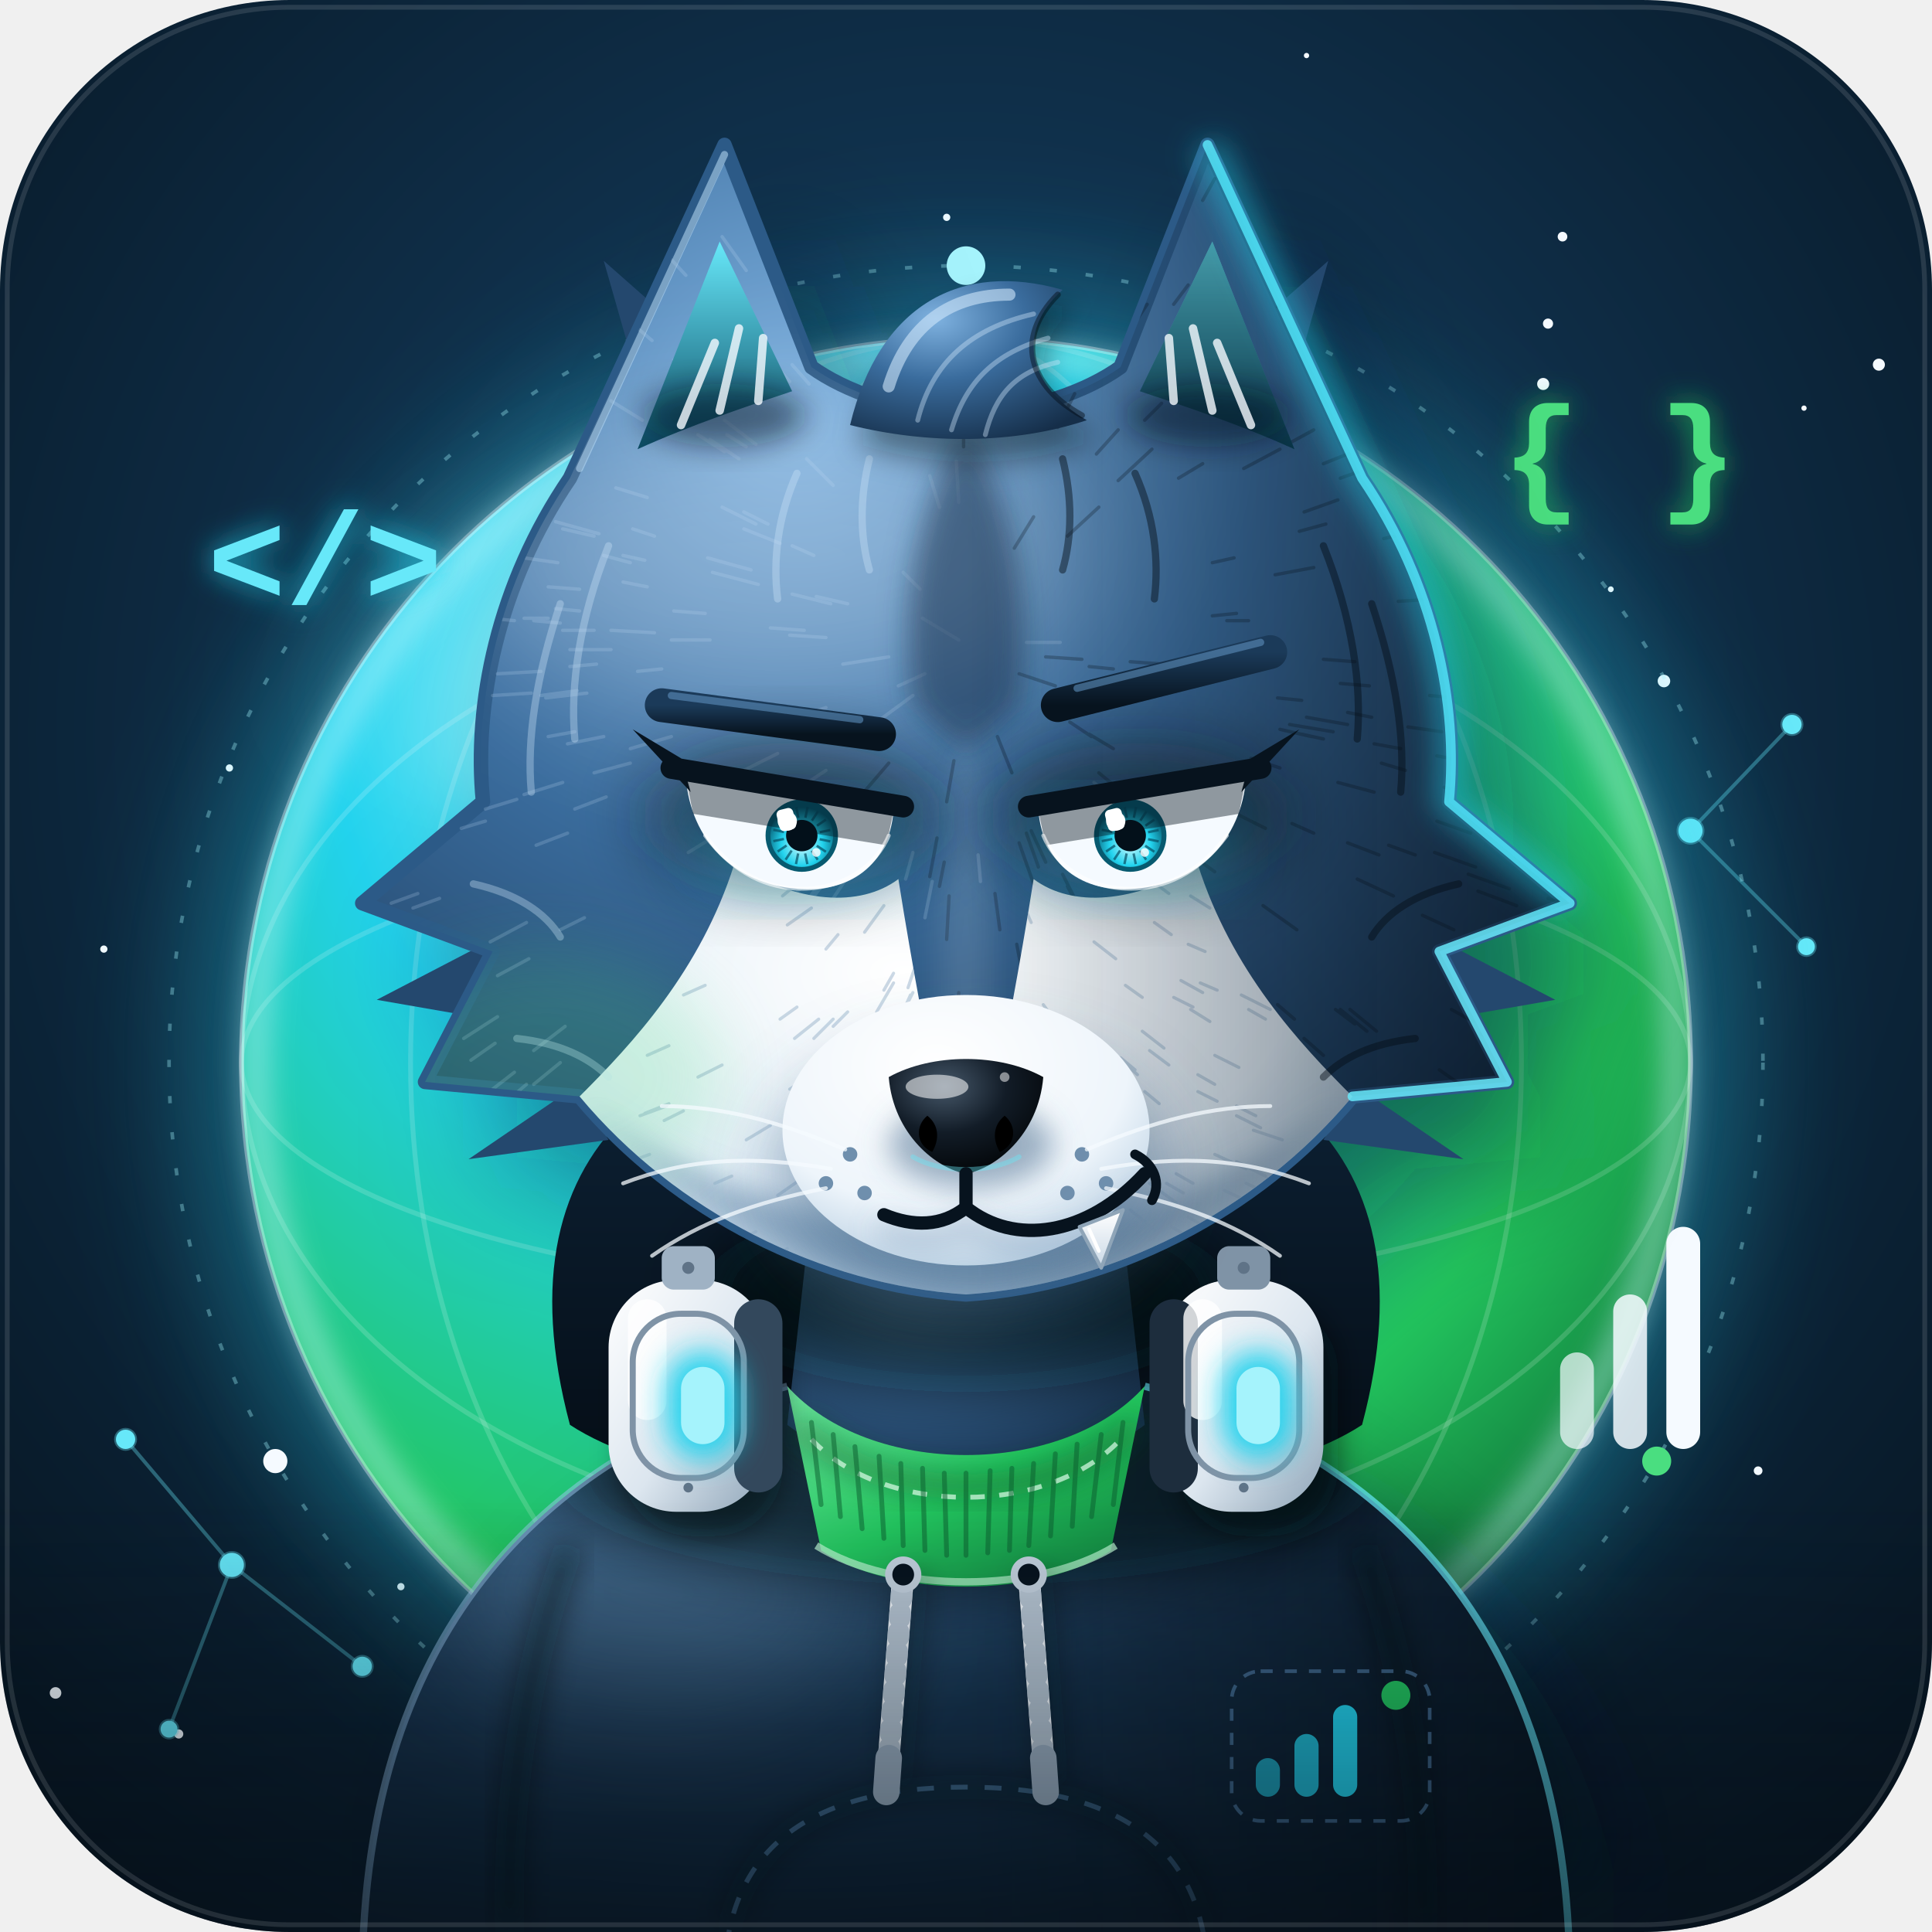
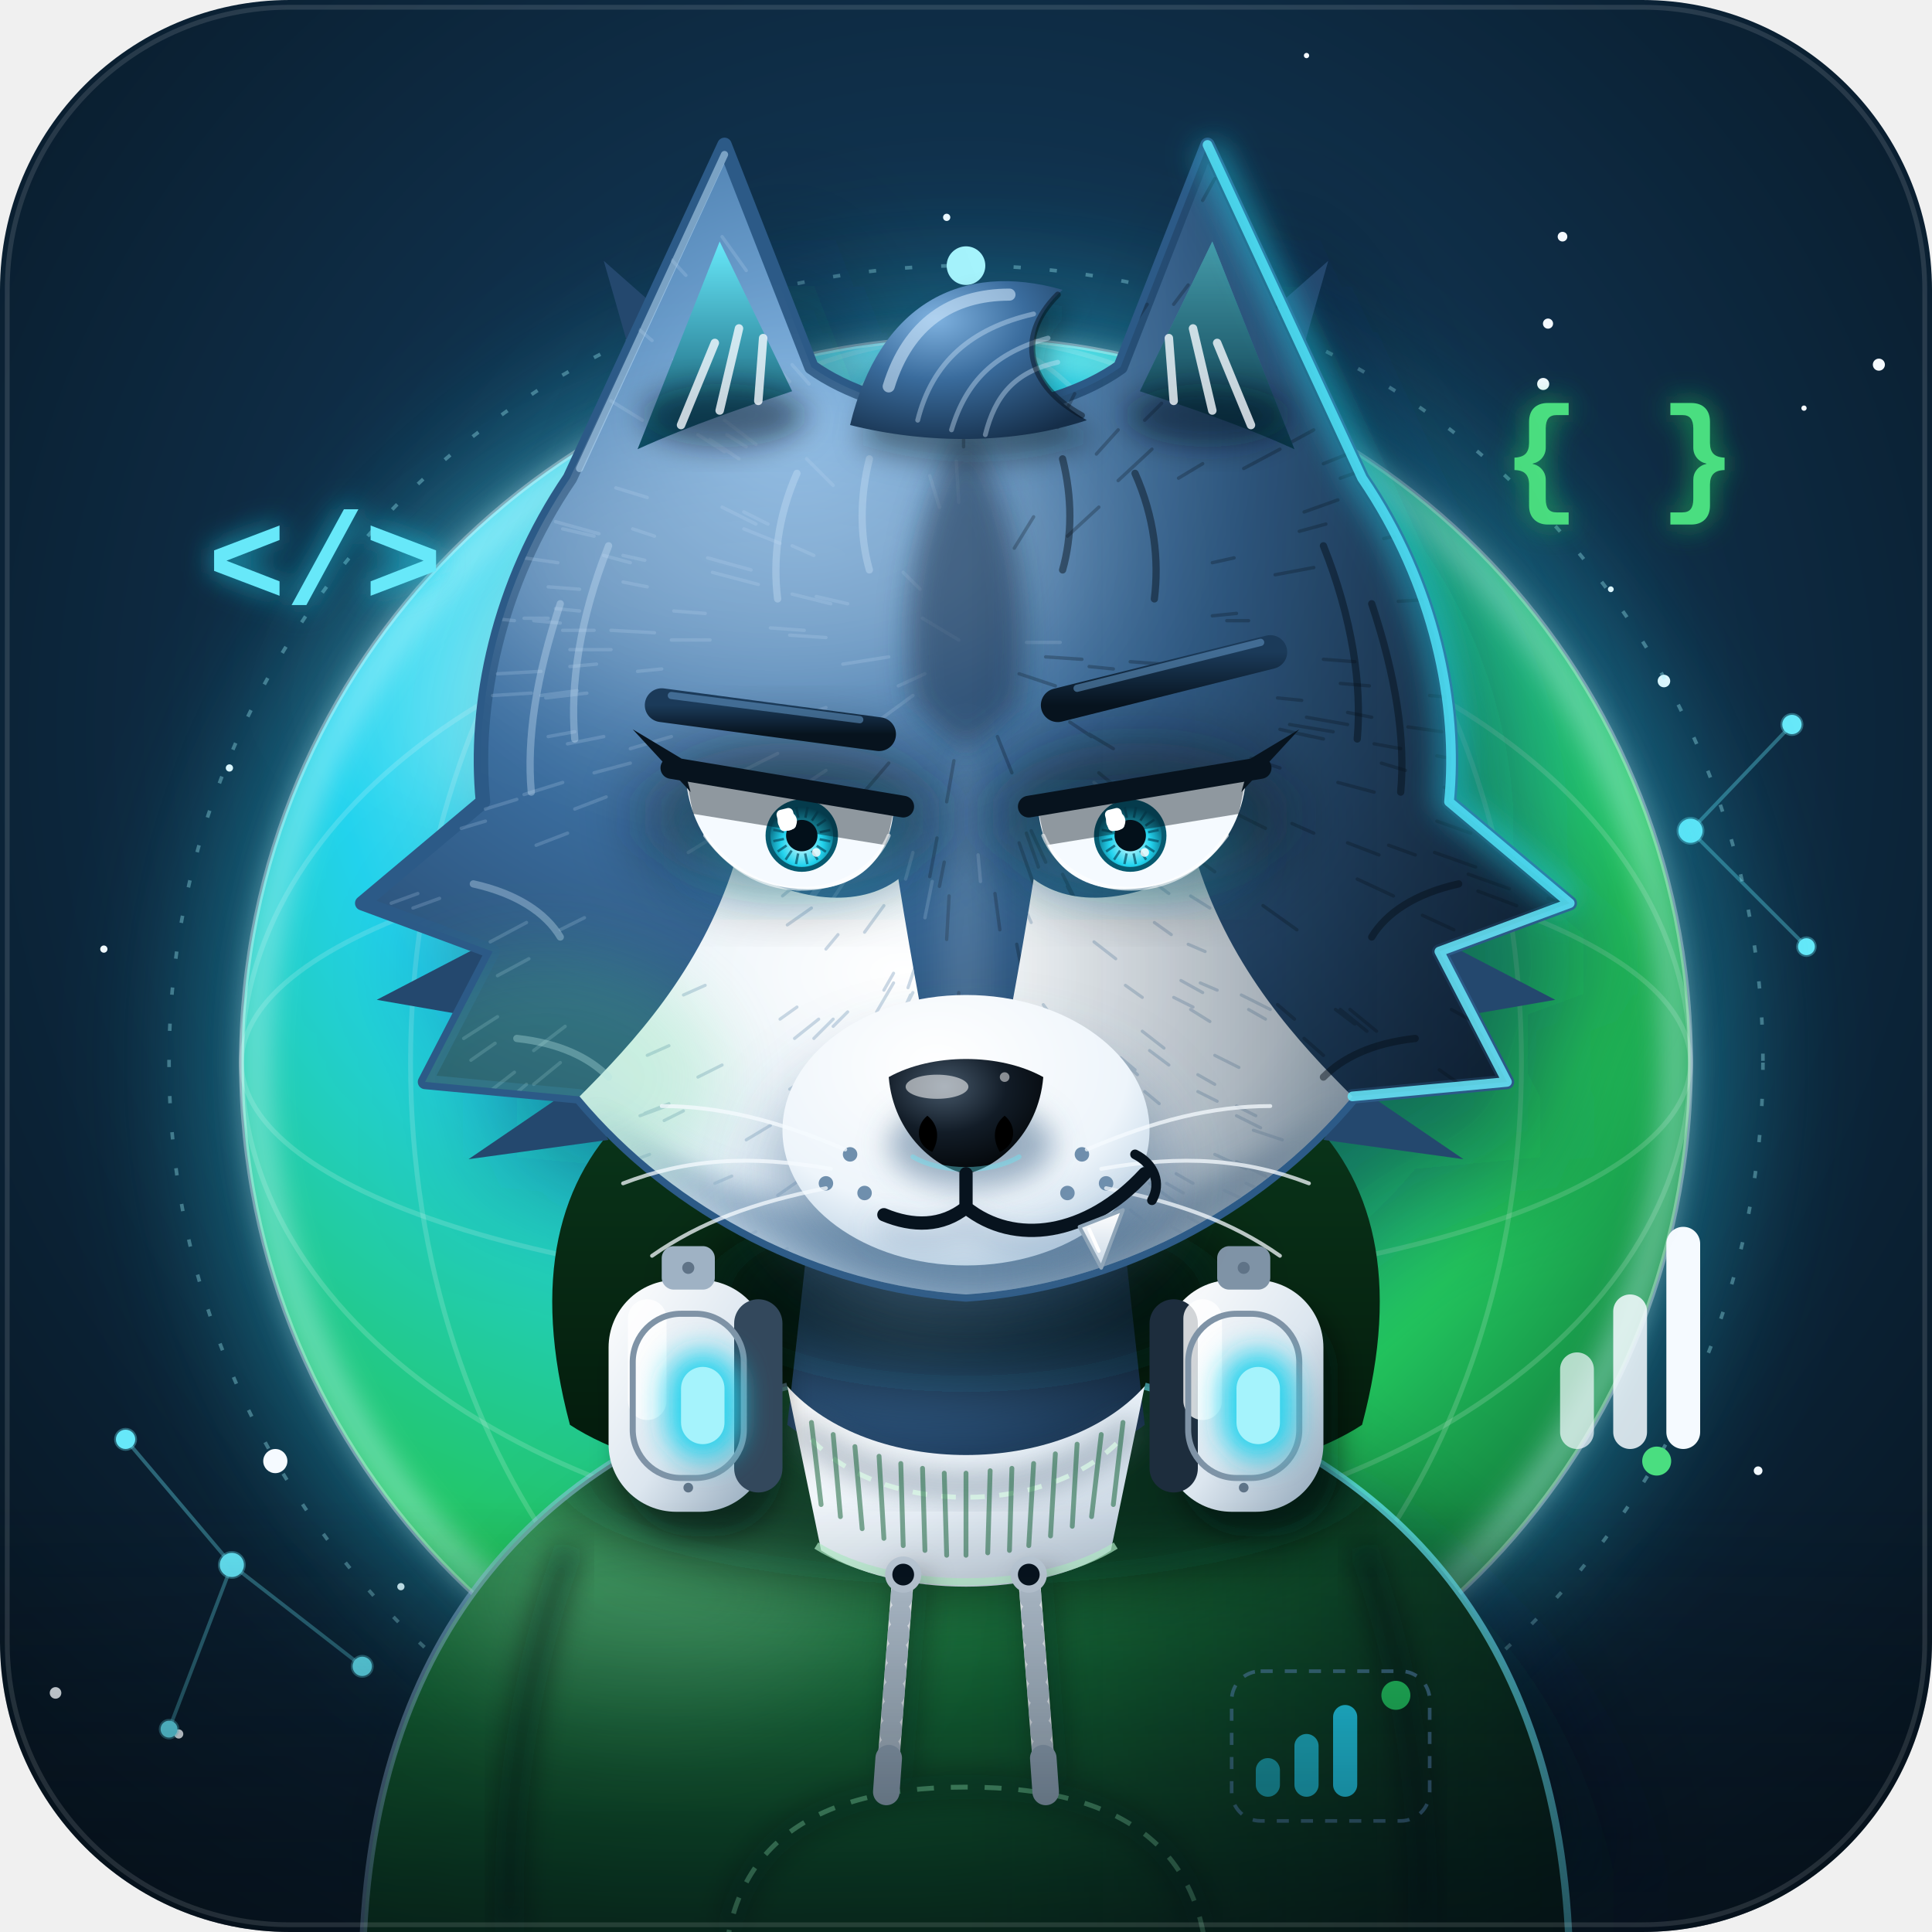
<svg xmlns="http://www.w3.org/2000/svg" viewBox="0 0 800 800" width="800" height="800">
  <defs>
    <radialGradient id="bg" cx="50%" cy="38%" r="80%">
      <stop offset="0" stop-color="#16456B" />
      <stop offset="1" stop-color="#050F18" />
    </radialGradient>
    <radialGradient id="blob" cx="36%" cy="26%" r="85%">
      <stop offset="0" stop-color="#A5F3FC" />
      <stop offset=".35" stop-color="#22D3EE" />
      <stop offset=".72" stop-color="#22C55E" />
      <stop offset="1" stop-color="#0B5C2E" />
    </radialGradient>
    <radialGradient id="fur" cx="36%" cy="24%" r="85%">
      <stop offset="0" stop-color="#7FB2E0" />
      <stop offset=".45" stop-color="#3A6C9D" />
      <stop offset="1" stop-color="#152E49" />
    </radialGradient>
    <radialGradient id="mask" cx="42%" cy="25%" r="85%">
      <stop offset="0" stop-color="#FFFFFF" />
      <stop offset=".6" stop-color="#E3EEF7" />
      <stop offset="1" stop-color="#93B2CD" />
    </radialGradient>
    <radialGradient id="snout" cx="42%" cy="26%" r="80%">
      <stop offset="0" stop-color="#FFFFFF" />
      <stop offset=".65" stop-color="#EEF5FB" />
      <stop offset="1" stop-color="#B4CCE0" />
    </radialGradient>
    <radialGradient id="hood" cx="34%" cy="12%" r="100%">
-       <stop offset="0" stop-color="#35668F" />
-       <stop offset=".45" stop-color="#16324D" />
-       <stop offset="1" stop-color="#07131E" />
+       <stop offset="0" stop-color="#2FA35A" />
+       <stop offset=".45" stop-color="#136B34" />
+       <stop offset="1" stop-color="#052A12" />
    </radialGradient>
    <linearGradient id="hoodBack" x1="0" y1="0" x2="0" y2="1">
-       <stop offset="0" stop-color="#0E2439" />
-       <stop offset="1" stop-color="#040C14" />
+       <stop offset="0" stop-color="#0B3D1E" />
+       <stop offset="1" stop-color="#03170A" />
    </linearGradient>
    <linearGradient id="green" x1="0" y1="0" x2="1" y2="1">
-       <stop offset="0" stop-color="#6EE7A0" />
-       <stop offset=".5" stop-color="#22C55E" />
-       <stop offset="1" stop-color="#0F7A3A" />
+       <stop offset="0" stop-color="#FFFFFF" />
+       <stop offset=".5" stop-color="#E9F1F8" />
+       <stop offset="1" stop-color="#B4C4D4" />
    </linearGradient>
    <linearGradient id="cup" x1="0" y1="0" x2="1" y2="1">
      <stop offset="0" stop-color="#FFFFFF" />
      <stop offset=".55" stop-color="#DCE6EF" />
      <stop offset="1" stop-color="#8FA5B8" />
    </linearGradient>
    <radialGradient id="iris" cx="50%" cy="65%" r="60%">
      <stop offset="0" stop-color="#CFFAFE" />
      <stop offset=".55" stop-color="#22D3EE" />
      <stop offset="1" stop-color="#075A70" />
    </radialGradient>
    <radialGradient id="nose" cx="36%" cy="24%" r="80%">
      <stop offset="0" stop-color="#46586A" />
      <stop offset=".5" stop-color="#121C27" />
      <stop offset="1" stop-color="#020507" />
    </radialGradient>
    <linearGradient id="earIn" x1="0" y1="0" x2="0" y2="1">
      <stop offset="0" stop-color="#67E8F9" />
      <stop offset="1" stop-color="#0B4A63" />
    </linearGradient>
    <linearGradient id="sideShade" x1="0" y1="0" x2="1" y2="0">
      <stop offset=".5" stop-color="#040C14" stop-opacity="0" />
      <stop offset="1" stop-color="#040C14" stop-opacity=".55" />
    </linearGradient>
    <linearGradient id="brow" x1="0" y1="0" x2="0" y2="1">
      <stop offset="0" stop-color="#1B3A59" />
      <stop offset="1" stop-color="#07131E" />
    </linearGradient>
    <filter id="b6" x="-40%" y="-40%" width="180%" height="180%">
      <feGaussianBlur stdDeviation="6" />
    </filter>
    <filter id="b14" x="-40%" y="-40%" width="180%" height="180%">
      <feGaussianBlur stdDeviation="14" />
    </filter>
    <filter id="b26" x="-40%" y="-40%" width="180%" height="180%">
      <feGaussianBlur stdDeviation="26" />
    </filter>
    <linearGradient id="fade" x1="0" y1="0" x2="0" y2="1">
      <stop offset="0" stop-color="#050F18" stop-opacity="0" />
      <stop offset="1" stop-color="#050F18" stop-opacity=".55" />
    </linearGradient>
    <clipPath id="maskClip">
      <path d="M240 454 C262 432 290 402 304 358 C330 374 356 376 372 364 C378 402 384 432 388 454 L412 454 C416 432 422 402 428 364 C444 376 470 374 496 358 C510 402 538 432 560 454 C520 502 460 532 400 536 C340 532 280 502 240 454 Z" />
    </clipPath>
    <linearGradient id="fang" x1="0" y1="0" x2="0" y2="1">
      <stop offset="0" stop-color="#FFFFFF" />
      <stop offset="1" stop-color="#C9D8E6" />
    </linearGradient>
    <clipPath id="tile">
      <rect width="800" height="800" rx="120" />
    </clipPath>
    <path id="head" d="M400 172 C372 170 350 162 336 152 L300 60 L236 198 C206 242 196 292 200 332 L150 374 L204 394 L176 448 L240 454 C280 502 340 532 400 536 C460 532 520 502 560 454 L624 448 L596 394 L650 374 L600 332 C604 292 594 242 564 198 L500 60 L464 152 C450 162 428 170 400 172 Z" />
    <clipPath id="headClip">
      <use href="#head" />
    </clipPath>
    <path id="body" d="M150 820 C150 670 232 600 326 574 C360 612 440 612 474 574 C568 600 650 670 650 820 Z" />
    <clipPath id="bodyClip">
      <use href="#body" />
    </clipPath>
  </defs>
  <style>
    .all{animation:bob 4s ease-in-out infinite}
    .eyes{transform-box:fill-box;transform-origin:center;animation:blink 4.5s infinite}
    .glow{animation:glow 2s ease-in-out infinite}
    .orb{transform-origin:400px 440px;animation:orb 28s linear infinite}
    @keyframes orb{to{transform:rotate(360deg)}}
    .tw{animation:tw 3s ease-in-out infinite}
    @keyframes tw{0%,100%{opacity:.15}50%{opacity:.9}}
    .f1{animation:fl 5s ease-in-out infinite}.f2{animation:fl 6s ease-in-out infinite reverse}
    @keyframes bob{0%,100%{transform:translateY(0)}50%{transform:translateY(-8px)}}
    @keyframes blink{0%,45%,51%,100%{transform:scaleY(1)}48%{transform:scaleY(.1)}}
    @keyframes glow{0%,100%{opacity:.5}50%{opacity:1}}
    @keyframes fl{0%,100%{transform:translateY(0)}50%{transform:translateY(-14px)}}
    text{font-family:Consolas,'Courier New',monospace;font-weight:700}
    @media (prefers-reduced-motion:reduce){*{animation:none!important}}
  </style>
  <rect width="800" height="800" rx="120" fill="url(#bg)" />
  <g clip-path="url(#tile)">
    <g fill="#F5FAFF">
      <circle class="tw" cx="747" cy="169" r="1.1" style="animation-delay:2.5s" />
      <circle class="tw" cx="639" cy="159" r="2.5" style="animation-delay:1.5s" />
      <circle class="tw" cx="74" cy="718" r="1.9" style="animation-delay:0.2s" />
      <circle class="tw" cx="774" cy="29" r="2.6" style="animation-delay:1.9s" />
      <circle class="tw" cx="95" cy="318" r="1.5" style="animation-delay:2.2s" />
      <circle class="tw" cx="728" cy="609" r="1.8" style="animation-delay:0.5s" />
      <circle class="tw" cx="778" cy="151" r="2.5" style="animation-delay:0.0s" />
      <circle class="tw" cx="392" cy="90" r="1.5" style="animation-delay:0.2s" />
      <circle class="tw" cx="281" cy="107" r="1.4" style="animation-delay:1.7s" />
      <circle class="tw" cx="541" cy="23" r="1.1" style="animation-delay:2.4s" />
      <circle class="tw" cx="23" cy="701" r="2.4" style="animation-delay:2.2s" />
      <circle class="tw" cx="166" cy="657" r="1.5" style="animation-delay:1.2s" />
      <circle class="tw" cx="689" cy="282" r="2.6" style="animation-delay:0.6s" />
      <circle class="tw" cx="667" cy="244" r="1.2" style="animation-delay:1.4s" />
      <circle class="tw" cx="647" cy="98" r="2.0" style="animation-delay:2.6s" />
      <circle class="tw" cx="43" cy="393" r="1.5" style="animation-delay:1.4s" />
      <circle class="tw" cx="641" cy="134" r="2.1" style="animation-delay:3.0s" />
    </g>
    <g stroke="#67E8F9" stroke-opacity=".35" stroke-width="1.5" fill="#67E8F9">
      <path d="M52 596 L96 648 L70 716 M96 648 L150 690" fill="none" />
      <circle cx="52" cy="596" r="4" />
      <circle cx="96" cy="648" r="5" />
      <circle cx="70" cy="716" r="3.5" />
      <circle cx="150" cy="690" r="4" />
      <path d="M742 300 L700 344 L748 392" fill="none" />
      <circle cx="742" cy="300" r="4" />
      <circle cx="700" cy="344" r="5" />
      <circle cx="748" cy="392" r="3.5" />
    </g>
    <circle cx="400" cy="440" r="320" fill="#22D3EE" opacity=".35" filter="url(#b26)" />
    <circle cx="400" cy="440" r="300" fill="url(#blob)" />
    <ellipse cx="300" cy="250" rx="130" ry="70" fill="#fff" opacity=".28" filter="url(#b26)" transform="rotate(-28 300 250)" />
    <g fill="none" stroke="#fff" stroke-opacity=".16" stroke-width="2">
      <ellipse cx="400" cy="440" rx="300" ry="96" />
      <ellipse cx="400" cy="440" rx="300" ry="200" />
      <ellipse cx="400" cy="440" rx="120" ry="300" />
      <ellipse cx="400" cy="440" rx="230" ry="300" />
    </g>
    <circle cx="400" cy="440" r="300" fill="none" stroke="#fff" stroke-opacity=".35" stroke-width="2" />
    <circle cx="400" cy="440" r="294" fill="none" stroke="#CFFAFE" stroke-opacity=".55" stroke-width="9" filter="url(#b6)" />
    <ellipse cx="262" cy="238" rx="36" ry="15" fill="#fff" opacity=".55" filter="url(#b6)" transform="rotate(-32 262 238)" />
    <g class="orb">
      <circle cx="400" cy="440" r="330" fill="none" stroke="#A5F3FC" stroke-opacity=".35" stroke-width="1.5" stroke-dasharray="3 12" />
      <circle cx="400" cy="110" r="8" fill="#A5F3FC" />
      <circle cx="686" cy="605" r="6" fill="#4ADE80" />
      <circle cx="114" cy="605" r="5" fill="#F5FAFF" />
    </g>
    <g filter="url(#b6)" opacity=".8">
      <text x="86" y="250" font-size="54" fill="#22D3EE">&lt;/&gt;</text>
      <text x="622" y="206" font-size="54" fill="#22C55E">{ }</text>
    </g>
    <text class="f1" x="86" y="250" font-size="54" fill="#67E8F9">&lt;/&gt;</text>
    <text class="f2" x="622" y="206" font-size="54" fill="#4ADE80">{ }</text>
    <g class="f2" fill="#F5FAFF">
      <rect x="646" y="560" width="14" height="40" rx="7" opacity=".7" />
      <rect x="668" y="536" width="14" height="64" rx="7" opacity=".85" />
      <rect x="690" y="508" width="14" height="92" rx="7" />
    </g>
    <g class="all">
      <g fill="#03101A" opacity=".5" filter="url(#b26)" transform="translate(26 30)">
        <use href="#head" />
        <use href="#body" />
      </g>
      <path d="M286 566 C286 452 514 452 514 566" fill="none" stroke="#C5D3E0" stroke-width="18" stroke-linecap="round" />
      <path d="M236 590 C204 470 280 420 400 420 C520 420 596 470 564 590 C500 632 300 632 236 590 Z" fill="url(#hoodBack)" />
      <use href="#body" fill="url(#hood)" />
      <g clip-path="url(#bodyClip)">
-         <ellipse cx="270" cy="660" rx="90" ry="50" fill="#9CC8EE" opacity=".22" filter="url(#b26)" />
+         <ellipse cx="270" cy="660" rx="90" ry="50" fill="#BBF7D0" opacity=".22" filter="url(#b26)" />
        <path d="M236 640 C214 700 208 764 212 820" fill="none" stroke="#02080E" stroke-width="12" opacity=".45" filter="url(#b6)" />
        <path d="M564 640 C586 700 592 764 588 820" fill="none" stroke="#02080E" stroke-width="12" opacity=".5" filter="url(#b6)" />
        <path d="M300 820 C300 770 330 740 400 740 C470 740 500 770 500 820" fill="none" stroke="#02080E" stroke-width="10" opacity=".35" filter="url(#b6)" />
-         <path d="M300 820 C300 770 330 740 400 740 C470 740 500 770 500 820" fill="none" stroke="#5B8DBB" stroke-width="2" stroke-dasharray="7 7" opacity=".6" />
+         <path d="M300 820 C300 770 330 740 400 740 C470 740 500 770 500 820" fill="none" stroke="#86EFAC" stroke-width="2" stroke-dasharray="7 7" opacity=".6" />
        <use href="#body" fill="url(#sideShade)" />
        <ellipse cx="400" cy="610" rx="170" ry="46" fill="#02080E" opacity=".65" filter="url(#b14)" />
      </g>
      <path d="M474 574 C568 600 650 670 650 820" fill="none" stroke="#67E8F9" stroke-width="3" opacity=".7" />
      <path d="M150 820 C150 670 232 600 326 574" fill="none" stroke="#9CC8EE" stroke-width="3" opacity=".5" />
      <path d="M336 500 L464 500 L474 590 C440 616 360 616 326 590 Z" fill="url(#fur)" />
      <ellipse cx="400" cy="536" rx="110" ry="40" fill="#02080E" opacity=".7" filter="url(#b14)" />
      <path d="M326 574 C360 612 440 612 474 574 L460 642 C430 662 370 662 340 642 Z" fill="url(#green)" />
-       <path d="M330 590 C364 624 436 624 470 590" fill="none" stroke="#0A4A24" stroke-width="10" opacity=".45" filter="url(#b6)" />
+       <path d="M330 590 C364 624 436 624 470 590" fill="none" stroke="#51667A" stroke-width="10" opacity=".45" filter="url(#b6)" />
      <path d="M338 640 C370 660 430 660 462 640" fill="none" stroke="#BBF7D0" stroke-width="3" opacity=".7" />
      <path d="M336 596 C366 628 434 628 464 596" fill="none" stroke="#DCFCE7" stroke-width="2" stroke-dasharray="6 6" opacity=".7" />
      <path d="M336 589 L340 623 M345 594 L348 628 M354 599 L357 633 M364 603 L366 637 M373 606 L374 640 M382 608 L383 642 M391 610 L392 644 M400 610 L400 644 M410 609 L409 643 M419 608 L418 642 M428 606 L426 640 M437 602 L435 636 M446 598 L444 632 M456 594 L452 628 M465 589 L461 623" fill="none" stroke="#0B5C2E" stroke-opacity=".5" stroke-width="2" stroke-linecap="round" />
      <g stroke-linecap="round">
        <path d="M378 656 L372 734 M430 656 L436 734" stroke="#02080E" stroke-width="12" opacity=".35" filter="url(#b6)" />
        <path d="M374 652 L368 728 M426 652 L432 728" stroke="#F5FAFF" stroke-width="9" />
        <path d="M374 652 L368 728 M426 652 L432 728" stroke="#9FB2C4" stroke-width="9" stroke-dasharray="2 6" opacity=".7" />
        <path d="M366 730 L365 740 M430 730 L431 740" stroke="#fff" stroke-width="2.5" />
        <path d="M368 728 L367 742 M432 728 L433 742" stroke="#9FB2C4" stroke-width="11" />
      </g>
      <g fill="#07131E" stroke="#C5D3E0" stroke-width="3">
        <circle cx="374" cy="652" r="6" />
        <circle cx="426" cy="652" r="6" />
      </g>
      <g>
        <rect x="520" y="728" width="10" height="16" rx="5" fill="#22D3EE" opacity=".7" />
        <rect x="536" y="718" width="10" height="26" rx="5" fill="#22D3EE" opacity=".85" />
        <rect x="552" y="706" width="10" height="38" rx="5" fill="#22D3EE" />
        <circle cx="578" cy="702" r="6" fill="#22C55E" />
        <rect x="510" y="692" width="82" height="62" rx="12" fill="none" stroke="#5B8DBB" stroke-opacity=".6" stroke-width="1.5" stroke-dasharray="5 5" />
      </g>
      <g>
        <rect x="258" y="540" width="66" height="96" rx="28" fill="#02080E" opacity=".5" filter="url(#b6)" />
        <rect x="488" y="540" width="66" height="96" rx="28" fill="#02080E" opacity=".5" filter="url(#b6)" />
        <rect x="252" y="530" width="66" height="96" rx="28" fill="url(#cup)" />
        <rect x="482" y="530" width="66" height="96" rx="28" fill="url(#cup)" />
        <rect x="304" y="538" width="20" height="80" rx="10" fill="#33485C" />
        <rect x="476" y="538" width="20" height="80" rx="10" fill="#1D2D3D" />
        <rect x="274" y="516" width="22" height="18" rx="5" fill="#9FB2C4" />
        <rect x="504" y="516" width="22" height="18" rx="5" fill="#7F93A6" />
        <g fill="#5F7387">
          <circle cx="285" cy="525" r="2.5" />
          <circle cx="515" cy="525" r="2.5" />
          <circle cx="285" cy="616" r="2" />
          <circle cx="515" cy="616" r="2" />
        </g>
        <rect x="260" y="538" width="16" height="50" rx="8" fill="#fff" opacity=".8" />
        <rect x="490" y="538" width="16" height="50" rx="8" fill="#fff" opacity=".8" />
        <g fill="none" stroke="#7F93A6" stroke-width="2.5">
          <rect x="262" y="544" width="46" height="68" rx="20" />
          <rect x="492" y="544" width="46" height="68" rx="20" />
        </g>
        <g class="glow">
          <g fill="#22D3EE" filter="url(#b6)">
            <rect x="276" y="560" width="30" height="44" rx="14" />
            <rect x="506" y="560" width="30" height="44" rx="14" />
          </g>
          <g fill="#A5F3FC">
            <rect x="282" y="566" width="18" height="32" rx="9" />
            <rect x="512" y="566" width="18" height="32" rx="9" />
          </g>
        </g>
      </g>
      <g fill="#24486E">
        <path d="M206 388 L156 414 L202 422 Z" />
        <path d="M594 388 L644 414 L598 422 Z" />
        <path d="M238 450 L194 480 L252 472 Z" />
        <path d="M562 450 L606 480 L548 472 Z" />
        <path d="M262 150 L250 108 L284 138 Z" />
        <path d="M538 150 L550 108 L516 138 Z" />
      </g>
      <use href="#head" fill="url(#fur)" stroke="#2C5A87" stroke-width="6" stroke-linejoin="round" />
      <g clip-path="url(#headClip)">
        <ellipse cx="320" cy="230" rx="130" ry="62" fill="#fff" opacity=".2" filter="url(#b26)" />
        <path d="M213 257 L203 256 M233 324 L217 329 M251 330 L238 335 M333 366 L326 374 M231 233 L217 231 M261 316 L246 320 M261 233 L250 230 M232 258 L221 257 M178 465 L165 475 M205 432 L195 439 M417 462 L419 478 M161 201 L151 199 M246 261 L233 261 M365 529 L363 542 M230 103 L222 96 M284 114 L272 101 M397 265 L382 256 M313 184 L300 174 M401 487 L401 498 M285 527 L276 543 M359 297 L347 304 M333 261 L319 260 M260 138 L250 131 M235 345 L222 350 M362 442 L358 457 M357 482 L353 499 M259 144 L243 133 M372 518 L370 529 M294 423 L286 431 M311 329 L296 337 M209 519 L199 529 M218 382 L203 390 M278 106 L270 98 M243 166 L230 159 M231 119 L216 108 M244 176 L233 171 M342 293 L330 297 M270 469 L264 477 M396 532 L396 548 M183 237 L167 235 M274 499 L266 512 M164 212 L154 210 M246 521 L239 529 M302 122 L294 112 M340 365 L332 376 M232 440 L221 449 M266 174 L253 166 M166 294 L156 295 M270 141 L257 130 M173 498 L161 508 M354 439 L350 452 M253 269 L236 269 M252 513 L242 527 M341 366 L330 380 M307 459 L301 469 M372 450 L370 459 M304 413 L296 423 M218 449 L211 455 M214 331 L201 335 M423 501 L426 518 M163 518 L155 526 M156 434 L141 442 M153 506 L146 512 M213 444 L204 451 M302 437 L291 452 M405 354 L406 365 M451 437 L456 452 M334 456 L328 469 M383 279 L372 284 M311 236 L293 231 M193 290 L183 291 M323 352 L315 360 M172 438 L158 446 M335 159 L328 151 M224 278 L206 279 M238 303 L227 305 M243 287 L226 289 M267 232 L258 230 M301 398 L294 405 M177 473 L166 481 M330 478 L326 487 M222 120 L208 110 M268 243 L258 241 M239 286 L224 288 M374 473 L372 486 M344 250 L328 246 M271 222 L262 219 M346 440 L343 449 M306 123 L299 115 M195 175 L179 169 M355 357 L345 372 M166 531 L157 539 M274 277 L264 278 M369 386 L365 396 M323 225 L308 219 M345 201 L334 190 M294 265 L278 265 M362 428 L357 445 M156 185 L143 181 M397 208 L396 191 M224 477 L217 484 M183 110 L172 103 M313 217 L299 210 M335 508 L330 524 M298 345 L285 353 M173 370 L162 374 M309 185 L301 180 M365 138 L361 128 M179 265 L166 265 M262 108 L250 96 M227 256 L217 256 M404 150 L405 131 M342 319 L330 327 M278 305 L261 310 M246 222 L233 219 M314 242 L295 237 M180 396 L170 400 M200 250 L191 249 M152 97 L138 89 M290 521 L284 532 M230 76 L218 65 M351 250 L338 247 M223 104 L213 97 M332 354 L324 362 M359 403 L355 414 M322 312 L306 320 M157 362 L146 365 M165 268 L153 268 M292 254 L279 253 M271 262 L253 261 M234 425 L221 435 M432 113 L436 96 M378 288 L363 299 M384 145 L381 127 M309 386 L300 395 M204 192 L187 187 M201 340 L191 343 M156 457 L143 466 M161 387 L149 391 M306 190 L294 182 M331 106 L324 92 M225 166 L211 160 M453 324 L466 335 M162 471 L153 477 M334 536 L328 552 M330 299 L322 302 M371 486 L368 502 M160 207 L145 204 M162 525 L151 534 M342 264 L327 263 M389 210 L385 197 M222 196 L210 192 M363 169 L356 155 M225 494 L218 502 M244 110 L233 101 M153 419 L139 426 M250 305 L235 308 M212 99 L199 89 M184 78 L176 73 M242 380 L232 385 M328 498 L321 515 M241 183 L224 176 M337 230 L328 226 M155 201 L144 198 M368 272 L349 275 M386 365 L383 380 M375 80 L374 69 M305 342 L296 348 M186 478 L175 486 M346 100 L341 89 M208 188 L196 185 M240 244 L227 243 M219 397 L206 404 M208 511 L200 520 M254 522 L244 536 M327 115 L318 101 M327 158 L317 147 M206 421 L192 430 M248 221 L230 216 M425 266 L439 266 M183 275 L173 275 M335 78 L331 69 M268 206 L255 202 M372 436 L370 445 M318 217 L308 212 M273 452 L262 465 M164 472 L150 482 M182 372 L171 376 M220 287 L204 288 M440 409 L444 421 M255 481 L245 493 M309 112 L299 98 M329 445 L324 455 M247 275 L236 276 M166 427 L156 432 M232 167 L217 160 M240 253 L230 252 M403 479 L404 495 M317 413 L306 428 M300 462 L290 477 M185 228 L170 226 M290 158 L279 149 M171 132 L160 127 M300 187 L289 180 M378 353 L375 364 M381 244 L374 237" fill="none" stroke="#C7E0F7" stroke-opacity=".2" stroke-width="1.4" stroke-linecap="round" />
        <path d="M454 107 L459 95 M621 499 L632 508 M575 350 L586 354 M604 519 L614 528 M447 341 L458 354 M548 131 L562 120 M422 279 L437 284 M479 466 L487 482 M509 519 L515 530 M646 100 L657 94 M621 442 L630 448 M567 121 L578 113 M433 272 L448 273 M633 128 L648 120 M420 227 L428 214 M529 416 L536 422 M397 411 L396 424 M456 483 L459 493 M393 371 L392 389 M443 299 L452 305 M634 414 L644 419 M638 249 L651 249 M540 430 L548 437 M605 406 L616 412 M634 75 L647 66 M507 499 L512 507 M558 295 L568 297 M497 321 L511 327 M449 379 L455 391 M539 304 L548 306 M636 528 L649 539 M431 158 L437 141 M638 274 L652 274 M607 144 L622 137 M644 115 L654 109 M462 394 L471 409 M468 274 L482 275 M578 87 L589 78 M534 300 L552 303 M541 297 L558 300 M554 324 L569 328 M589 379 L602 385 M578 514 L587 524 M442 411 L447 425 M548 192 L563 186 M450 509 L455 526 M555 418 L566 427 M533 184 L544 178 M372 375 L367 393 M502 255 L512 254 M509 421 L519 432 M503 517 L507 525 M534 474 L543 486 M538 139 L548 132 M538 220 L549 217 M608 362 L625 368 M645 402 L661 409 M541 518 L551 532 M636 167 L649 163 M595 313 L606 315 M627 304 L638 306 M556 146 L565 140 M368 432 L363 450 M395 315 L392 332 M641 335 L657 338 M489 497 L496 511 M508 257 L517 257 M443 140 L449 127 M474 174 L481 167 M598 326 L615 330 M427 344 L433 357 M399 176 L399 166 M518 314 L530 318 M510 336 L524 343 M534 434 L545 445 M645 233 L655 231 M443 387 L451 404 M423 530 L425 540 M529 289 L539 290 M593 125 L607 116 M438 177 L445 163 M399 185 L399 171 M583 301 L597 303 M528 238 L544 235 M635 97 L645 91 M486 126 L492 118 M650 222 L660 221 M534 454 L540 461 M630 387 L644 393 M490 490 L495 498 M559 418 L570 427 M528 533 L533 542 M544 88 L551 81 M488 198 L498 192 M474 454 L480 466 M366 339 L360 350 M605 264 L620 263 M530 302 L543 305 M502 233 L511 231 M416 444 L417 454 M462 380 L469 391 M573 223 L591 219 M641 372 L654 376 M634 414 L650 422 M517 532 L525 545 M601 418 L610 423 M555 283 L567 284 M584 498 L596 510 M620 262 L630 261 M470 495 L473 505 M625 258 L644 257 M632 171 L649 166 M508 469 L518 484 M595 494 L605 503 M470 533 L475 549 M614 328 L630 332 M598 133 L610 127 M596 443 L606 450 M436 378 L444 395 M567 521 L578 534 M491 399 L500 409 M638 506 L649 515 M592 288 L603 289 M463 199 L477 186 M572 150 L581 146 M540 458 L551 470 M483 339 L497 349 M453 447 L460 463 M595 112 L604 106 M492 353 L503 361 M640 509 L649 516 M569 308 L580 310 M600 211 L613 208 M442 367 L449 380 M464 377 L473 390 M572 316 L582 319 M368 316 L356 330 M507 406 L514 414 M521 418 L530 427 M579 249 L595 248 M442 222 L455 210 M573 503 L585 516 M422 349 L428 366 M414 423 L417 441 M595 340 L609 345 M553 418 L561 424 M631 300 L641 302 M412 370 L414 385 M523 375 L537 385 M462 390 L471 403 M529 127 L540 117 M510 270 L527 270 M645 442 L653 446 M589 178 L604 173 M468 438 L475 454 M648 305 L664 307 M567 190 L581 185 M630 259 L640 259 M469 135 L475 126 M558 349 L571 354 M583 533 L591 543 M633 287 L645 288 M598 85 L606 79 M573 184 L589 177 M644 445 L653 450 M557 158 L572 150 M474 506 L480 521 M548 273 L561 274 M594 353 L611 359 M515 194 L530 186 M612 369 L628 375 M440 362 L445 372 M565 130 L577 122 M563 114 L574 106 M624 423 L641 432 M451 304 L461 310 M613 428 L627 436 M546 460 L557 472 M649 529 L658 536 M540 93 L550 83 M621 180 L637 175 M611 266 L628 266 M520 97 L533 83 M451 276 L461 277 M502 424 L512 437 M455 320 L467 330 M613 465 L624 473 M647 436 L659 443 M535 341 L544 345 M454 188 L463 178 M470 71 L474 61 M625 526 L637 538 M598 202 L616 197 M519 96 L526 87 M468 395 L477 408 M602 511 L612 520 M562 364 L577 371 M540 212 L554 207 M415 463 L416 472 M446 335 L459 350 M388 347 L385 363 M441 445 L444 456 M457 114 L461 104 M498 83 L503 74 M623 304 L638 306 M533 501 L539 509 M506 396 L517 407 M459 331 L470 340 M555 198 L572 192 M421 391 L423 401 M413 305 L419 320 M632 420 L648 428 M391 357 L389 367 M425 345 L430 359" fill="none" stroke="#040C14" stroke-opacity=".26" stroke-width="1.4" stroke-linecap="round" />
        <path d="M240 454 C262 432 290 402 304 358 C330 374 356 376 372 364 C378 402 384 432 388 454 L412 454 C416 432 422 402 428 364 C444 376 470 374 496 358 C510 402 538 432 560 454 C520 502 460 532 400 536 C340 532 280 502 240 454 Z" fill="url(#mask)" />
        <path d="M240 454 C280 502 340 532 400 536 C460 532 520 502 560 454 C520 490 460 508 400 510 C340 508 280 490 240 454 Z" fill="#5F84A6" opacity=".55" filter="url(#b6)" />
        <path d="M400 176 C380 210 372 250 378 292 L400 312 L422 292 C428 250 420 210 400 176 Z" fill="#162F4B" opacity=".55" filter="url(#b6)" />
        <g fill="none" stroke-linecap="round">
          <g stroke="#CFE6FA" stroke-opacity=".35" stroke-width="3">
            <path d="M232 250 C222 280 218 306 220 328" />
            <path d="M252 226 C240 256 236 284 238 306" />
            <path d="M196 366 C214 370 226 378 232 388" />
            <path d="M214 430 C232 432 244 438 252 446" />
            <path d="M330 196 C322 214 320 232 322 248" />
            <path d="M360 190 C356 206 356 222 360 236" />
          </g>
          <g stroke="#040C14" stroke-opacity=".45" stroke-width="3">
            <path d="M568 250 C578 280 582 306 580 328" />
            <path d="M548 226 C560 256 564 284 562 306" />
            <path d="M604 366 C586 370 574 378 568 388" />
            <path d="M586 430 C568 432 556 438 548 446" />
            <path d="M470 196 C478 214 480 232 478 248" />
            <path d="M440 190 C444 206 444 222 440 236" />
          </g>
        </g>
        <g clip-path="url(#maskClip)">
          <path d="M330 366 L324 371 M330 417 L323 422 M485 508 L492 512 M532 485 L544 489 M395 382 L393 395 M319 466 L309 472 M511 512 L524 518 M512 458 L520 462 M542 372 L554 377 M431 422 L438 432 M377 412 L373 421 M414 409 L417 420 M283 460 L275 464 M504 531 L512 534 M476 364 L484 370 M391 518 L390 527 M277 457 L267 461 M486 413 L494 417 M492 504 L499 508 M370 407 L363 419 M507 493 L518 498 M464 438 L470 443 M332 488 L322 495 M266 508 L259 511 M335 446 L327 451 M344 526 L335 534 M412 367 L415 376 M553 392 L565 396 M474 452 L480 457 M405 519 L406 528 M496 445 L503 449 M417 426 L420 435 M357 466 L351 474 M409 419 L411 432 M358 443 L353 449 M283 387 L275 391 M347 480 L340 486 M351 419 L345 425 M532 369 L540 372 M512 481 L524 487 M513 380 L520 383 M276 458 L265 462 M326 517 L320 521 M469 533 L476 537 M512 462 L522 467 M424 417 L429 428 M527 379 L539 384 M370 403 L366 410 M503 437 L513 442 M254 527 L246 530 M535 377 L543 380 M410 366 L412 374 M258 506 L248 510 M303 487 L296 490 M299 514 L288 520 M490 519 L498 523 M272 487 L262 491 M423 433 L428 443 M342 446 L333 453 M402 494 L403 507 M483 490 L490 494 M557 530 L565 532 M262 361 L250 365 M349 451 L343 457 M487 486 L494 490 M392 369 L391 378 M398 392 L398 399 M476 435 L484 441 M514 412 L526 418 M347 387 L342 393 M413 449 L416 460 M525 488 L534 492 M542 534 L554 538 M465 467 L471 471 M521 407 L532 411 M339 422 L329 430 M473 427 L482 434 M396 395 L395 406 M409 421 L411 430 M345 422 L337 430 M270 412 L260 416 M361 501 L357 506 M299 441 L289 446 M432 416 L437 423 M516 385 L525 389 M517 418 L524 422 M498 511 L509 517 M366 375 L358 386 M416 442 L418 449 M493 371 L501 376 M277 433 L268 437 M360 515 L355 521 M478 382 L485 387 M503 478 L516 484 M466 408 L473 413 M537 513 L548 517 M423 373 L427 382 M560 425 L567 427 M476 490 L487 498 M363 445 L359 450 M347 438 L338 447 M423 425 L426 433 M382 483 L379 493 M430 492 L435 502 M378 411 L374 419 M468 530 L478 537 M399 373 L399 383 M453 390 L462 397 M373 471 L370 478 M250 436 L240 439 M277 494 L264 500 M275 398 L264 402 M545 380 L553 383 M347 458 L338 466 M468 501 L478 509 M461 436 L471 445 M280 392 L268 397 M452 497 L460 505 M380 397 L376 409 M497 407 L504 410 M292 408 L283 412 M336 376 L326 383 M415 462 L418 473 M374 509 L368 521 M332 533 L322 540 M401 503 L402 516 M285 525 L273 530 M290 522 L279 527 M361 472 L354 481 M418 444 L421 452 M269 478 L258 482 M385 383 L381 396 M294 523 L281 529 M399 434 L399 444 M300 524 L293 528 M496 525 L506 531 M538 369 L549 372 M516 490 L527 495 M492 391 L499 394 M242 503 L231 507 M501 520 L512 525 M313 510 L305 514 M493 418 L501 423 M465 487 L471 492 M496 452 L504 456 M271 504 L259 509 M514 536 L527 541 M519 468 L531 472 M254 400 L246 403 M489 406 L498 411" fill="none" stroke="#8EABC6" stroke-opacity=".45" stroke-width="1.3" stroke-linecap="round" />
        </g>
        <path d="M400 296 C391 338 387 380 389 424 L411 424 C413 380 409 338 400 296 Z" fill="#fff" opacity=".12" filter="url(#b6)" />
        <ellipse cx="226" cy="446" rx="74" ry="52" fill="#4ADE80" opacity=".2" filter="url(#b14)" />
        <ellipse cx="328" cy="338" rx="62" ry="30" fill="#07131E" opacity=".55" filter="url(#b14)" />
        <ellipse cx="472" cy="338" rx="62" ry="30" fill="#07131E" opacity=".55" filter="url(#b14)" />
        <use href="#head" fill="url(#sideShade)" />
      </g>
      <path d="M298 100 L264 186 C286 176 310 168 328 162 Z" fill="url(#earIn)" />
      <path d="M502 100 L536 186 C514 176 490 168 472 162 Z" fill="url(#earIn)" />
      <path d="M502 100 L536 186 C514 176 490 168 472 162 Z" fill="#040C14" opacity=".35" />
      <g fill="#03101A" opacity=".5" filter="url(#b6)">
        <ellipse cx="300" cy="172" rx="34" ry="13" />
        <ellipse cx="500" cy="172" rx="34" ry="13" />
      </g>
      <path d="M300 64 L240 194" fill="none" stroke="#B9DCF5" stroke-opacity=".55" stroke-width="3" stroke-linecap="round" />
      <g fill="none" stroke="#F5FAFF" stroke-width="3.5" stroke-linecap="round" opacity=".8">
        <path d="M282 176 L296 142" />
        <path d="M298 170 L306 136" />
        <path d="M314 166 L316 140" />
        <path d="M518 176 L504 142" />
        <path d="M502 170 L494 136" />
        <path d="M486 166 L484 140" />
      </g>
      <path d="M352 176 C364 126 398 108 440 120 C420 138 426 160 450 174 C420 186 384 186 352 176 Z" fill="#02080E" opacity=".4" filter="url(#b6)" transform="translate(4 8)" />
      <path d="M352 176 C364 126 398 108 440 120 C420 138 426 160 450 174 C420 184 384 184 352 176 Z" fill="url(#fur)" />
      <path d="M368 160 C376 134 394 122 418 122" fill="none" stroke="#CFE6FA" stroke-width="5" stroke-linecap="round" opacity=".6" />
      <g fill="none" stroke-linecap="round">
        <path d="M380 174 C386 150 402 136 428 130 M394 178 C400 158 412 146 434 140 M408 180 C412 164 420 154 438 150" stroke="#CFE6FA" stroke-opacity=".4" stroke-width="2" />
        <path d="M438 122 C420 140 426 160 448 172" stroke="#040C14" stroke-opacity=".45" stroke-width="2.5" />
      </g>
      <ellipse cx="402" cy="486" rx="80" ry="52" fill="#3F6588" opacity=".55" filter="url(#b14)" />
      <ellipse cx="400" cy="468" rx="76" ry="56" fill="url(#snout)" />
      <g fill="#22D3EE" opacity=".35" filter="url(#b14)">
        <ellipse cx="330" cy="352" rx="44" ry="16" />
        <ellipse cx="470" cy="352" rx="44" ry="16" />
      </g>
      <g class="eyes">
        <path d="M284 322 L370 336 C368 358 352 370 330 368 C304 366 286 348 284 322 Z" fill="#F5FAFF" />
        <path d="M516 322 L430 336 C432 358 448 370 470 368 C496 366 514 348 516 322 Z" fill="#F5FAFF" />
        <circle cx="332" cy="346" r="15" fill="#075A70" />
        <circle cx="332" cy="346" r="13" fill="url(#iris)" />
        <circle cx="332" cy="346" r="6.5" fill="#03101A" />
        <circle cx="468" cy="346" r="15" fill="#075A70" />
        <circle cx="468" cy="346" r="13" fill="url(#iris)" />
        <circle cx="468" cy="346" r="6.5" fill="#03101A" />
        <path d="M339.4 347.5 L343.8 348.4 M338.2 350.2 L342.0 352.7 M336.1 352.3 L338.6 356.0 M333.4 353.4 L334.3 357.8 M330.5 353.4 L329.6 357.8 M327.8 352.2 L325.3 356.0 M325.7 350.1 L322.0 352.6 M324.6 347.4 L320.2 348.3 M324.6 344.5 L320.2 343.6 M325.8 341.8 L322.0 339.3 M327.9 339.7 L325.4 336.0 M330.6 338.6 L329.7 334.2 M333.5 338.6 L334.4 334.2 M336.2 339.8 L338.7 336.0 M338.3 341.9 L342.0 339.4 M339.4 344.6 L343.8 343.7 M475.4 347.5 L479.8 348.4 M474.2 350.2 L478.0 352.7 M472.1 352.3 L474.6 356.0 M469.4 353.4 L470.3 357.8 M466.5 353.4 L465.6 357.8 M463.8 352.2 L461.3 356.0 M461.7 350.1 L458.0 352.6 M460.6 347.4 L456.2 348.3 M460.6 344.5 L456.2 343.6 M461.8 341.8 L458.0 339.3 M463.9 339.7 L461.4 336.0 M466.6 338.6 L465.7 334.2 M469.5 338.6 L470.4 334.2 M472.2 339.8 L474.7 336.0 M474.3 341.9 L478.0 339.4 M475.4 344.6 L479.8 343.7" fill="none" stroke="#064E63" stroke-opacity=".7" stroke-width="1" />
        <path d="M284 322 L370 336 L367 350 L287 337 Z" fill="#03101A" opacity=".42" />
        <path d="M516 322 L430 336 L433 350 L513 337 Z" fill="#03101A" opacity=".42" />
        <path d="M292 346 C304 362 318 368 332 368 C350 368 363 358 368 346" fill="none" stroke="#fff" stroke-opacity=".6" stroke-width="1.6" stroke-linecap="round" />
        <path d="M508 346 C496 362 482 368 468 368 C450 368 437 358 432 346" fill="none" stroke="#fff" stroke-opacity=".6" stroke-width="1.6" stroke-linecap="round" />
        <rect x="322" y="335" width="7" height="9" rx="2" fill="#fff" transform="rotate(-14 325 339)" />
        <rect x="458" y="335" width="7" height="9" rx="2" fill="#fff" transform="rotate(-14 461 339)" />
        <circle cx="326" cy="340" r="4" fill="#fff" />
        <circle cx="462" cy="340" r="4" fill="#fff" />
        <circle cx="338" cy="353" r="1.8" fill="#fff" opacity=".8" />
        <circle cx="474" cy="353" r="1.8" fill="#fff" opacity=".8" />
      </g>
      <path d="M278 318 L374 334 M522 318 L426 334" stroke="#07131E" stroke-width="9" stroke-linecap="round" />
      <g fill="#07131E">
        <path d="M282 314 L262 302 L286 328 Z" />
        <path d="M518 314 L538 302 L514 328 Z" />
      </g>
      <g fill="none" stroke="#6F9AC2" stroke-opacity=".7" stroke-width="1.6" stroke-linecap="round">
        <path d="M290 289 L296 297 M308 291 L314 299 M326 294 L332 302 M344 296 L350 304 M510 268 L504 277 M492 273 L486 282 M474 277 L468 286 M456 282 L450 291" />
      </g>
      <path d="M274 292 L364 304" stroke="url(#brow)" stroke-width="14" stroke-linecap="round" />
      <path d="M526 270 L438 292" stroke="url(#brow)" stroke-width="14" stroke-linecap="round" />
      <path d="M278 288 L356 298 M522 266 L446 285" stroke="#5B8DBB" stroke-width="3" stroke-linecap="round" opacity=".6" />
      <g fill="#6F8FAD">
        <circle cx="352" cy="478" r="3" />
        <circle cx="342" cy="490" r="3" />
        <circle cx="358" cy="494" r="3" />
        <circle cx="448" cy="478" r="3" />
        <circle cx="458" cy="490" r="3" />
        <circle cx="442" cy="494" r="3" />
      </g>
      <g fill="none" stroke="#F5FAFF" stroke-opacity=".75" stroke-width="1.6" stroke-linecap="round">
        <path d="M344 484 C310 478 284 480 258 490" />
        <path d="M456 484 C490 478 516 480 542 490" />
        <path d="M342 492 C312 498 290 506 270 520" />
        <path d="M458 492 C488 498 510 506 530 520" />
        <path d="M350 476 C322 464 298 458 274 458" />
        <path d="M450 476 C478 464 502 458 526 458" />
      </g>
      <ellipse cx="402" cy="474" rx="34" ry="18" fill="#3F6588" opacity=".5" filter="url(#b6)" />
      <path d="M368 446 C386 436 414 436 432 446 C430 470 412 484 400 486 C388 484 370 470 368 446 Z" fill="url(#nose)" />
      <ellipse cx="388" cy="450" rx="13" ry="5" fill="#fff" opacity=".55" />
      <g fill="#000">
        <path d="M384 462 C379 466 379 474 386 477 C389 472 389 466 384 462 Z" />
        <path d="M416 462 C421 466 421 474 414 477 C411 472 411 466 416 462 Z" />
      </g>
      <path d="M378 479 C390 486 410 486 422 479" fill="none" stroke="#67E8F9" stroke-opacity=".4" stroke-width="2" stroke-linecap="round" />
      <circle cx="416" cy="446" r="2" fill="#fff" opacity=".5" />
      <path d="M400 506 C390 514 378 514 366 509 M400 506 C420 522 450 518 476 492" fill="none" stroke="#6C8DAE" stroke-opacity=".6" stroke-width="5" stroke-linecap="round" filter="url(#b6)" />
      <path d="M400 486 L400 500 M400 500 C390 508 378 508 366 503 M400 500 C420 516 450 512 474 486" fill="none" stroke="#07131E" stroke-width="5.5" stroke-linecap="round" />
      <path d="M447 508 L456 525 L465 501 Z" fill="url(#fang)" stroke="#8FA5B8" stroke-width="1.5" stroke-linejoin="round" />
      <path d="M451 509 L455 518" stroke="#fff" stroke-width="1.5" stroke-linecap="round" />
      <path d="M470 478 C478 482 481 490 477 497" fill="none" stroke="#07131E" stroke-width="4" stroke-linecap="round" />
      <path d="M500 60 L564 198 C594 242 604 292 600 332 L650 374 L596 394 L624 448 L560 454" fill="none" stroke="#67E8F9" stroke-width="4" stroke-linejoin="round" stroke-linecap="round" opacity=".85" />
      <path d="M500 60 L564 198 C594 242 604 292 600 332 L650 374" fill="none" stroke="#22D3EE" stroke-width="12" stroke-linejoin="round" opacity=".5" filter="url(#b6)" />
    </g>
    <rect y="620" width="800" height="180" fill="url(#fade)" />
    <rect x="3" y="3" width="794" height="794" rx="117" fill="none" stroke="#fff" stroke-opacity=".12" stroke-width="2" />
  </g>
</svg>
